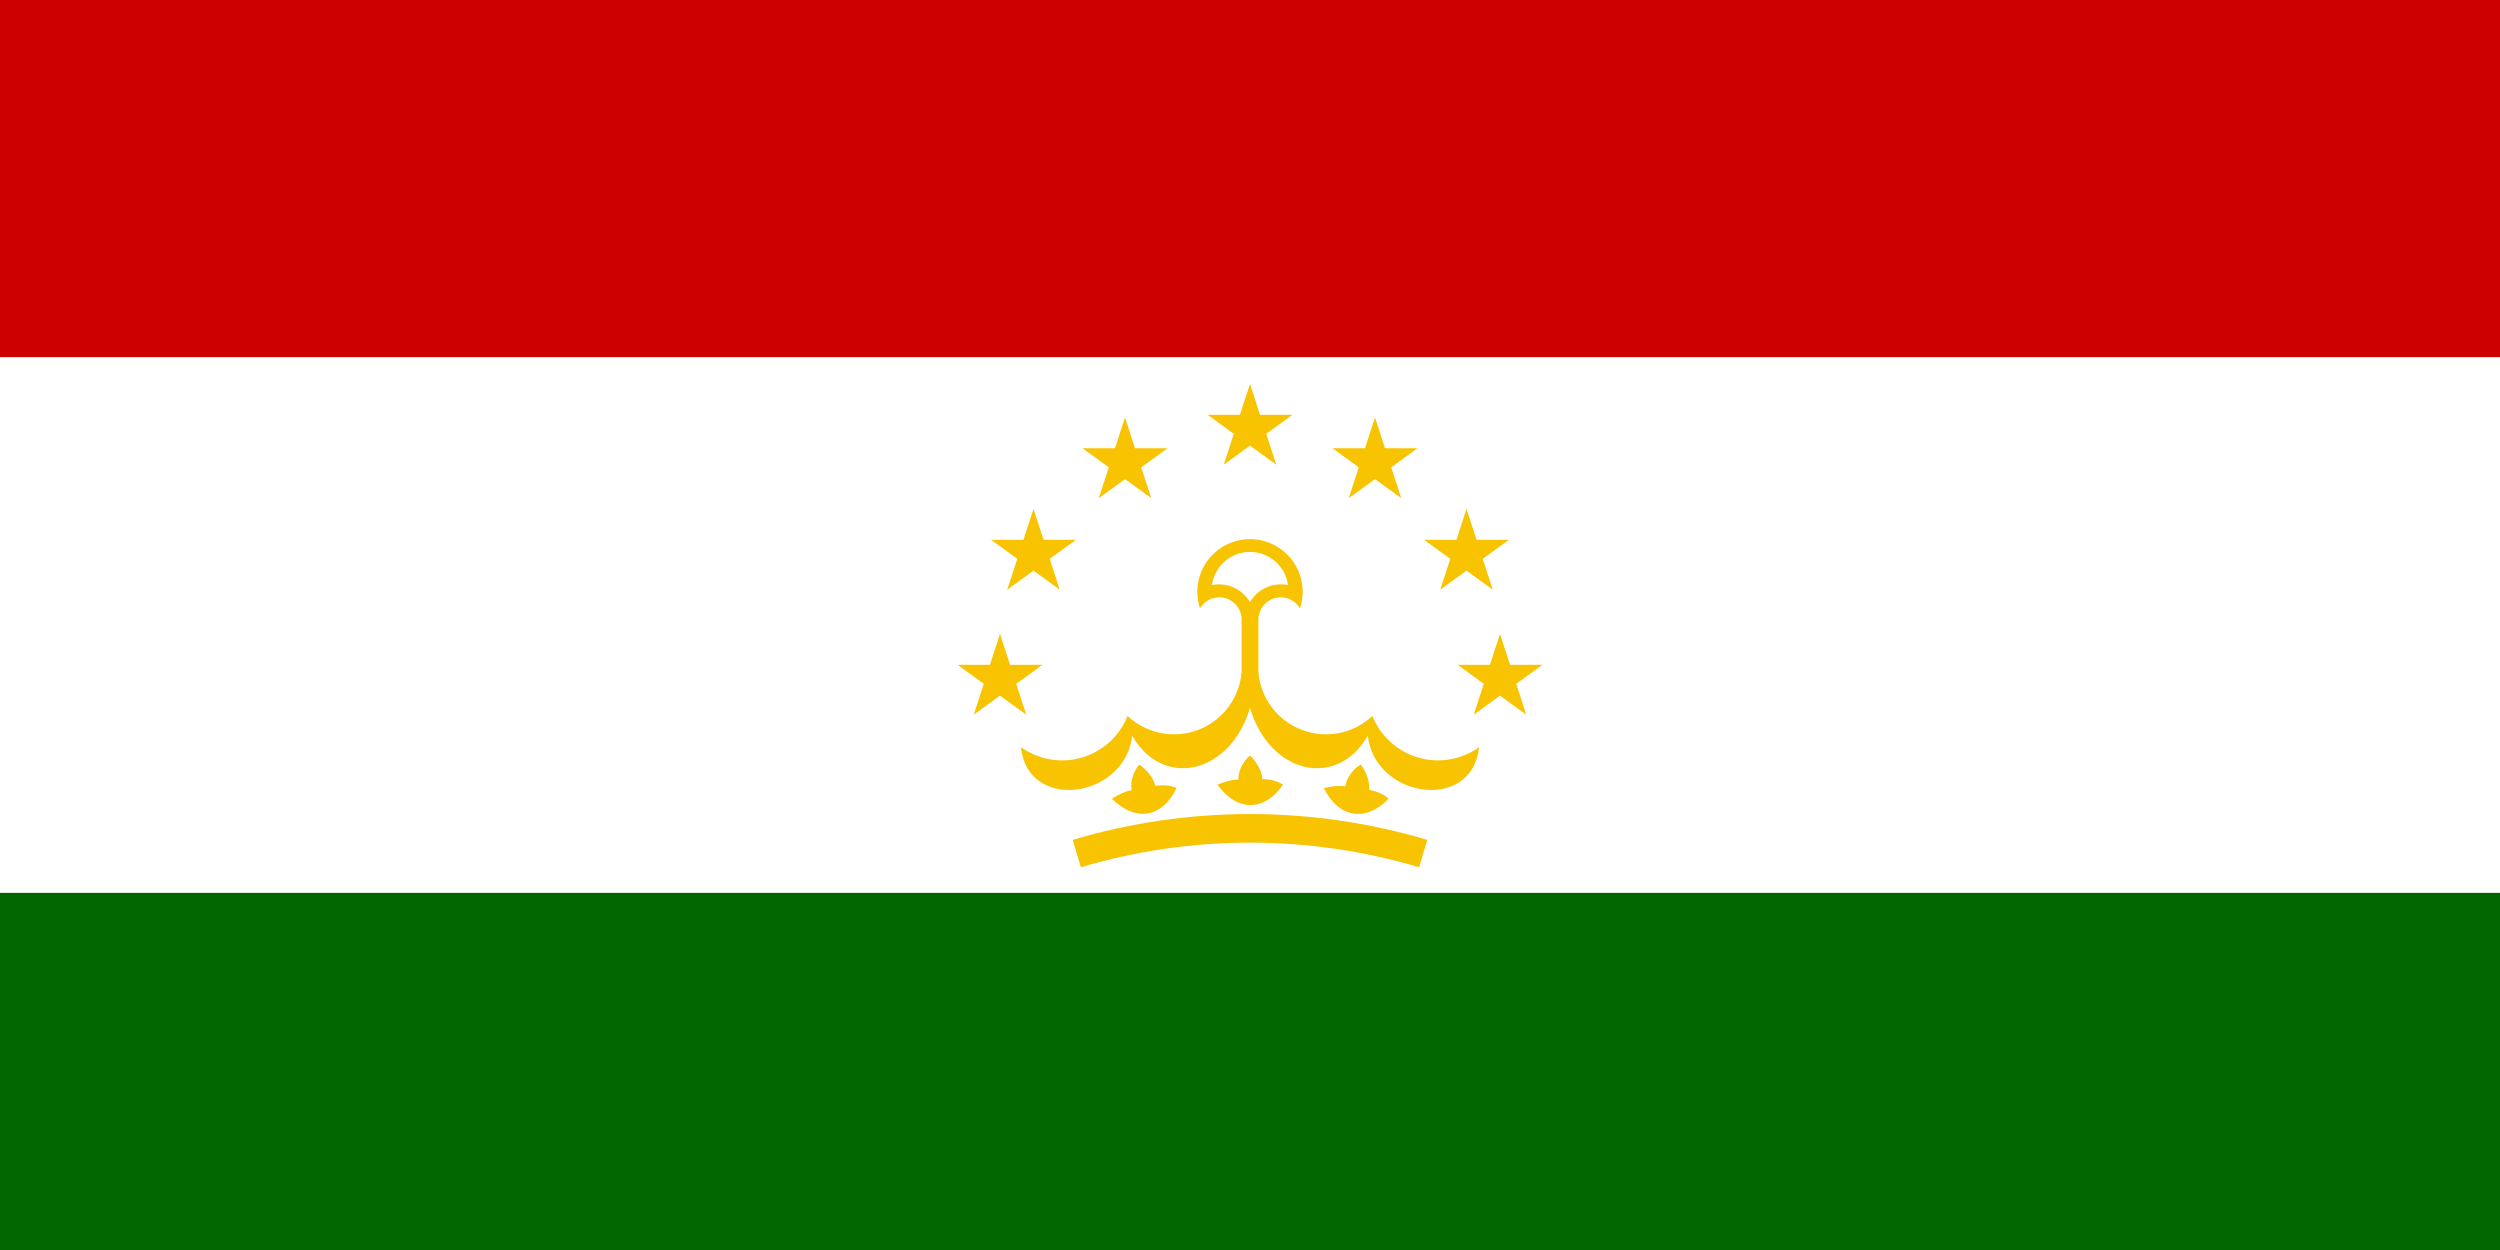
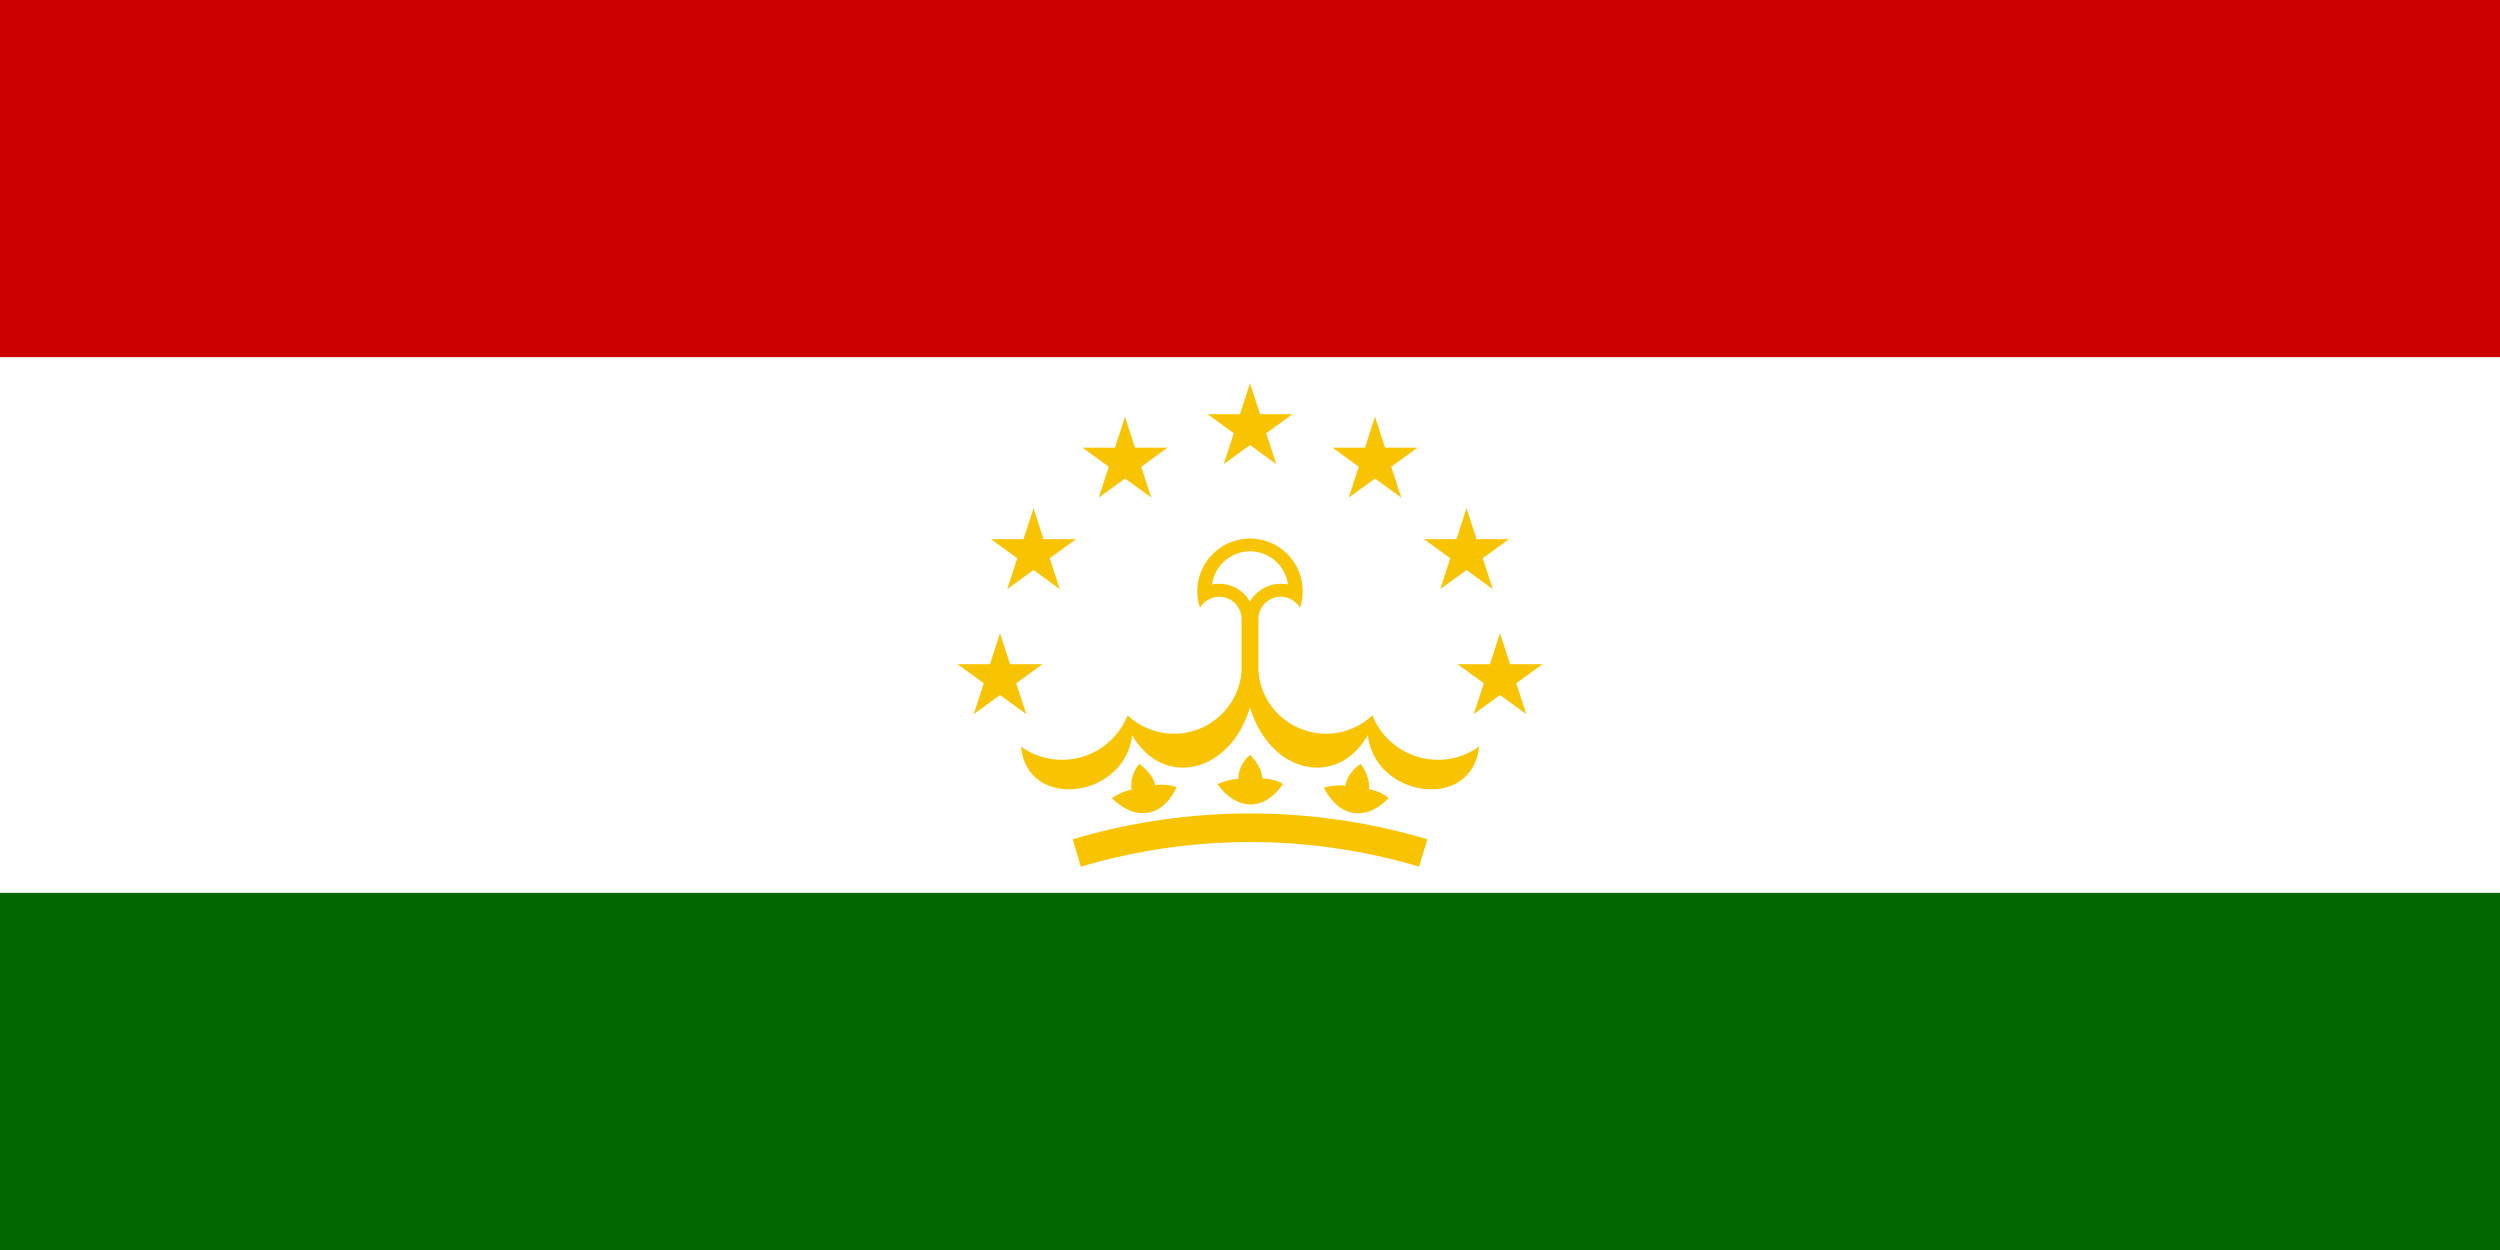
<svg xmlns="http://www.w3.org/2000/svg" xmlns:xlink="http://www.w3.org/1999/xlink" width="1200" height="600" viewBox="0 0 1400 700">
-   <rect width="1400" fill="#060" height="700" />
-   <rect width="1400" fill="#fff" height="500" />
-   <rect width="1400" fill="#c00" height="200" />
-   <g fill="#f8c300">
-     <path d="M 672.0,340.7 a 12.5,12.5 0,0,1 23.3,5.9 v 50 h 9.4 v -50 a 12.5,12.5 0,0,1 23.3,-5.9 a 29.5,29.5 0,1,0 -56,0" />
-     <path d="M 678.7,327.65 a 20,20 0,0,1 21.3,9.55 a 20,20 0,0,1 21.3,-9.55 a 21.5,21.5 0,0,0 -42.6,0" fill="#fff" />
-     <path id="w" d="M 695.3,376.627 a 38,38 0 0 1 -63.845,24.316 a 39.5,39.5 0 0 1 -59.734,17.467 c 3.65,36.426 58.252,28.989 62.32,-6.429 17.154,30.115 54.873,21.49 65.91,-15.4 z" />
-     <use xlink:href="#w" transform="translate(700,0) scale(-1,1) translate(-700,0)" />
-     <path id="r" d="M 658.84,441.31 c -7.618,16.446 -22.845,19.271 -36.164,5.995 0,0 5.354,-3.783 11.086,-4.826 -1.075,-4.574 1.129,-10.902 4.235,-14.324 3.257,2.226 7.804,6.689 8.96,11.874 8.029,-1.039 11.883,1.282 11.883,1.282 z" />
-     <use xlink:href="#r" transform="rotate(9.37, 700,804)" />
-     <use xlink:href="#r" transform="rotate(18.74, 700,804)" />
-     <path d="M 603,478 a 340,340 0 0 1 194,0" fill="none" stroke-width="16" stroke="#f8c300" />
-     <g transform="translate(700,380)">
+   <path fill="#060" d="M0 0H1400V700H0z" />
+   <path fill="#fff" d="M0 0H1400V500H0z" />
+   <path fill="#c00" d="M0 0H1400V200H0z" />
+   <g transform="translate(0,-0.3341301)" fill="#f8c300">
+     <path d="m 672,340.7 a 12.5,12.5 0 0 1 23.3,5.9 v 50 h 9.4 v -50 a 12.5,12.5 0 0 1 23.3,-5.9 29.5,29.5 0 1 0 -56,0" />
+     <path d="m 678.7,327.65 a 20,20 0 0 1 21.3,9.55 20,20 0 0 1 21.3,-9.55 21.5,21.5 0 0 0 -42.6,0" fill="#fff" />
+     <path id="a" d="m 695.3,376.627 a 38,38 0 0 1 -63.845,24.316 39.5,39.5 0 0 1 -59.734,17.467 c 3.65,36.426 58.252,28.989 62.32,-6.429 17.154,30.115 54.873,21.49 65.91,-15.4 z" />
+     <use xlink:href="#a" transform="matrix(-1,0,0,1,1400,0)" width="100%" height="100%" />
+     <path id="b" d="m 658.84,441.31 c -7.618,16.446 -22.845,19.271 -36.164,5.995 0,0 5.354,-3.783 11.086,-4.826 -1.075,-4.574 1.129,-10.902 4.235,-14.324 3.257,2.226 7.804,6.689 8.96,11.874 8.029,-1.039 11.883,1.282 11.883,1.282 z" />
+     <use xlink:href="#b" transform="rotate(9.37,700,804)" width="100%" height="100%" />
+     <use xlink:href="#b" transform="rotate(18.74,700,804)" width="100%" height="100%" />
+     <path d="m 603,478 a 340,340 0 0 1 194,0" fill="none" stroke-width="16" stroke="#f8c300" />
+     <g transform="translate(700,380.0007)">
      <g transform="translate(0,-140)">
-         <polygon id="s" points="0,-513674 301930,415571 -488533,-158734 488533,-158734 -301930,415571" transform="scale(0.000048669)" />
+         <path id="c" transform="matrix(4.8669e-5,0,0,4.8669e-5,0,0)" d="M-488533 -158734L488533 -158734 -301930 415571 0 -513674 301930 415571z" />
      </g>
-       <g id="h">
-         <use xlink:href="#s" transform="rotate(-30) translate(0,-140) rotate(30)" />
-         <use xlink:href="#s" transform="rotate(-60) translate(0,-140) rotate(60)" />
-         <use xlink:href="#s" transform="rotate(-90) translate(0,-140) rotate(90)" />
+       <g id="d">
+         <use xlink:href="#c" transform="translate(-70,-121.2436)" width="100%" height="100%" />
+         <use xlink:href="#c" transform="translate(-121.2436,-70)" width="100%" height="100%" />
+         <use xlink:href="#c" transform="translate(-140)" width="100%" height="100%" />
      </g>
-       <use xlink:href="#h" transform="scale(-1,1)" />
+       <use xlink:href="#d" transform="scale(-1,1)" width="100%" height="100%" />
    </g>
  </g>
</svg>
